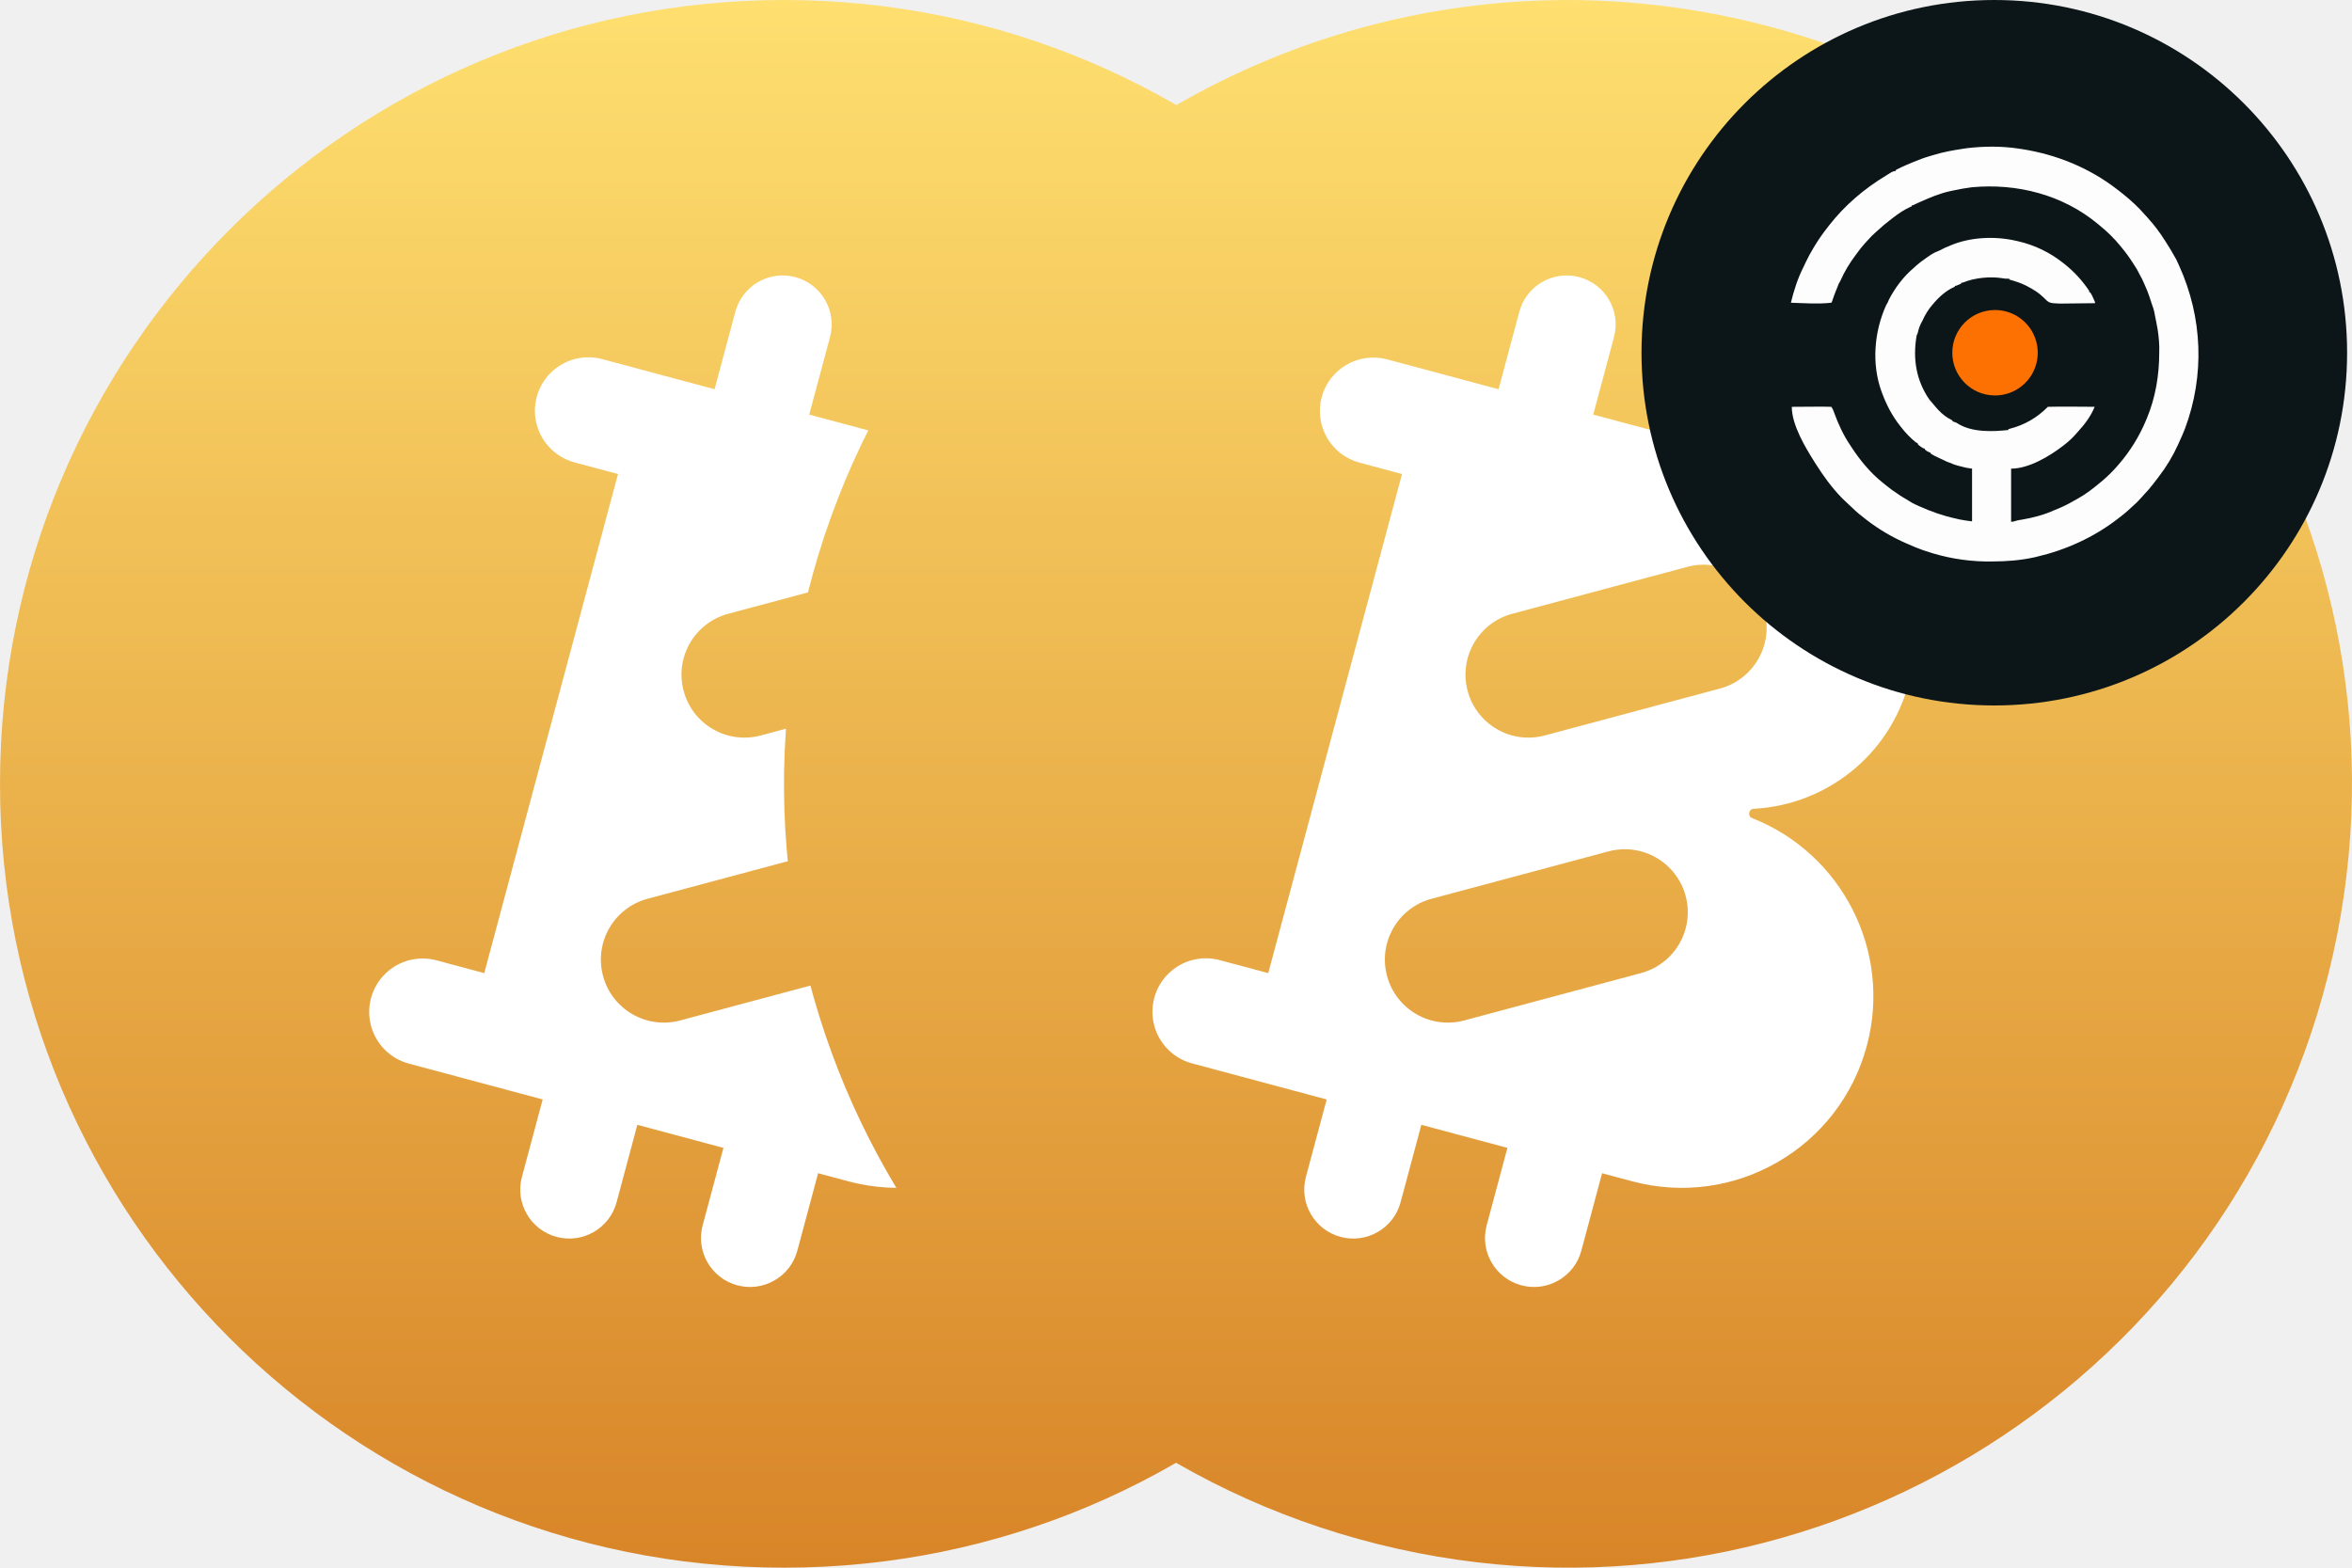
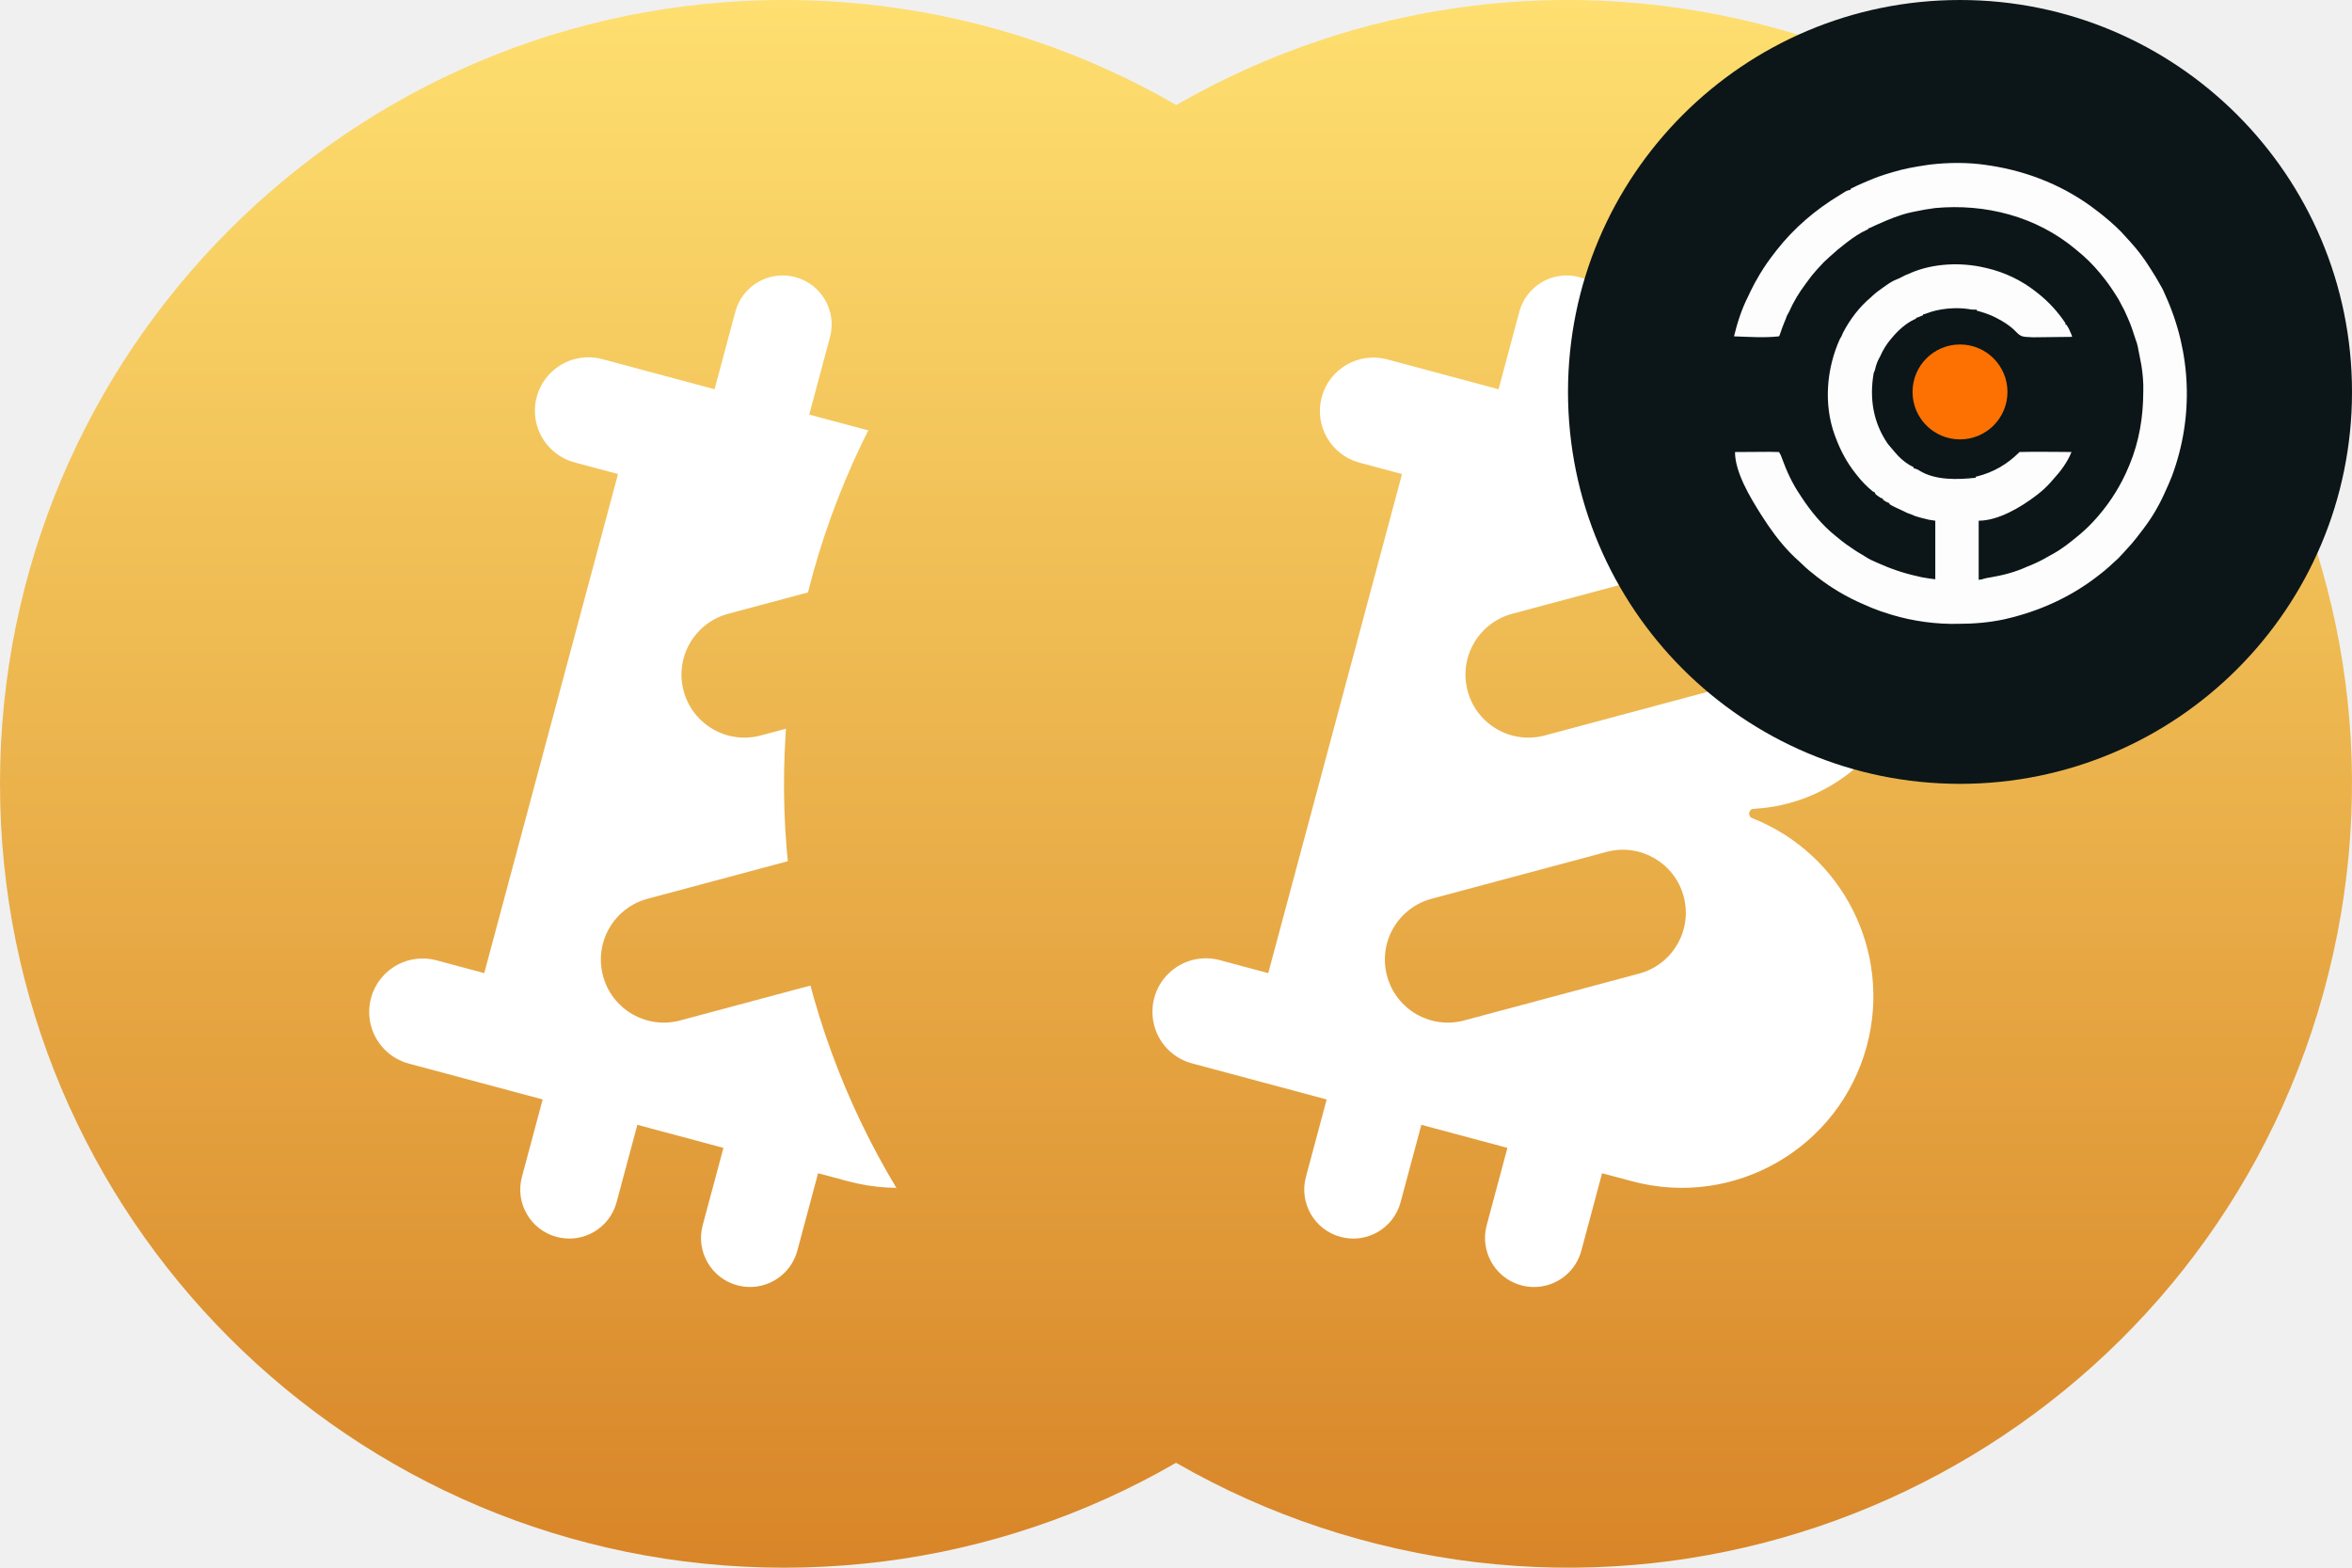
<svg xmlns="http://www.w3.org/2000/svg" viewBox="0 0 192 128">
  <circle cx="64" cy="64" r="64" fill="url(#_solvbtc)" />
  <path fill="#fff" fill-rule="evenodd" d="M74.781 29.41a4 4 0 1 1 7.729 2.07l-1.695 6.324 1.051.282c7.567 2.027 12.057 9.805 10.03 17.372l-.094.35c-1.581 5.9-6.75 9.88-12.53 10.223l-.001.005h-.092l-.007.001-.028.001c-.421.035-.5.64-.08.771v.002c7.282 2.884 11.405 10.834 9.329 18.582-2.236 8.343-10.811 13.294-19.154 11.058l-2.456-.658-1.694 6.323a4 4 0 1 1-7.728-2.071l1.694-6.322-7.027-1.883-1.694 6.322a4 4 0 1 1-7.728-2.07l1.694-6.323-7.029-1.883-3.863-1.036a4.364 4.364 0 1 1 2.26-8.43l3.863 1.034 10.919-40.75-3.51-.94a4.365 4.365 0 1 1 2.26-8.432l3.512.941v.001l5.62 1.506 1.694-6.324a4 4 0 1 1 7.729 2.07l-1.695 6.325 7.027 1.882zM55.807 56.413a5.143 5.143 0 0 1 3.637-6.298l14.39-3.856a5.142 5.142 0 1 1 2.661 9.934l-14.39 3.856a5.14 5.14 0 0 1-6.298-3.636m-6.58 23.269a5.14 5.14 0 0 1 3.636-6.298l14.39-3.856a5.143 5.143 0 1 1 2.662 9.935l-14.39 3.855a5.14 5.14 0 0 1-6.298-3.636" />
  <defs>
    <linearGradient id="_solvbtc" x1="64" x2="64" y1="0" y2="128" gradientUnits="userSpaceOnUse">
      <stop stop-color="#fedf70" />
      <stop offset="1" stop-color="#d88528" />
    </linearGradient>
  </defs>
-   <path fill="url(#_xsolvbtc)" d="M126.084 79.482c-8.549 34.286-43.278 55.152-77.572 46.602-34.28-8.548-55.148-43.276-46.595-77.56C10.462 14.236 45.192-6.632 79.475 1.916c34.292 8.548 55.158 43.279 46.609 77.566" transform="translate(64)" />
-   <path fill="#fff" fill-rule="evenodd" d="M138.781 29.41a4 4 0 1 1 7.729 2.07l-1.695 6.324 1.051.282c7.567 2.027 12.057 9.805 10.03 17.372l-.094.35c-1.581 5.9-6.75 9.88-12.53 10.223l-.001.005h-.092l-.007.001-.028.001c-.421.035-.5.64-.08.771v.002c7.282 2.884 11.405 10.834 9.329 18.582-2.236 8.343-10.811 13.294-19.154 11.058l-2.456-.658-1.694 6.323a4 4 0 0 1-4.9 2.828 4 4 0 0 1-2.828-4.899l1.694-6.322-7.027-1.883-1.694 6.322a4 4 0 1 1-7.728-2.07l1.694-6.323-7.029-1.883-3.863-1.036a4.365 4.365 0 1 1 2.26-8.43l3.863 1.034 10.919-40.75-3.51-.94a4.365 4.365 0 0 1 2.26-8.432l3.512.941 5.62 1.507 1.694-6.324a4 4 0 1 1 7.729 2.07l-1.695 6.325 7.027 1.882zm-18.974 27.003a5.143 5.143 0 0 1 3.637-6.298l14.39-3.856a5.143 5.143 0 0 1 2.661 9.934l-14.39 3.856a5.14 5.14 0 0 1-6.298-3.636m-6.58 23.269a5.14 5.14 0 0 1 3.636-6.298l14.39-3.856a5.143 5.143 0 1 1 2.662 9.935l-14.39 3.855a5.14 5.14 0 0 1-6.298-3.636" />
-   <path fill="#0c1618" d="M162.8 57.6c15.906 0 28.8-12.894 28.8-28.8S178.706 0 162.8 0 134 12.894 134 28.8s12.894 28.8 28.8 28.8" />
-   <path fill="#fcfdfc" d="m164.802 12.137.275.04c2.828.446 5.5 1.539 7.768 3.3l.088.066q.123.095.245.194l.14.11c.623.507 1.237 1.054 1.758 1.667q.13.15.266.293a13 13 0 0 1 1.358 1.789l.121.188c.258.4.503.804.731 1.222l.109.193c.059.11.105.211.151.327l.078.172c1.917 4.22 2.096 8.955.477 13.3q-.223.564-.481 1.113l-.078.173a13.2 13.2 0 0 1-1.59 2.648l-.181.236-.094.122-.192.25a10 10 0 0 1-.714.827 7 7 0 0 0-.253.282q-.345.397-.748.737-.146.13-.288.265c-.241.221-.495.423-.755.621l-.13.101c-1.956 1.506-4.216 2.53-6.616 3.09l-.178.043c-1.121.244-2.259.335-3.404.336l-.571.002a16 16 0 0 1-4.927-.863l-.183-.06q-.625-.217-1.227-.496l-.121-.052a15.3 15.3 0 0 1-3.251-1.915l-.13-.1c-.372-.287-.74-.585-1.073-.92a6 6 0 0 0-.278-.259 9 9 0 0 1-.45-.426l-.149-.15c-.793-.821-1.46-1.748-2.072-2.71l-.08-.126c-.775-1.228-1.884-3.064-1.884-4.55l1.605-.01.903-.005.716.014c.116.155.163.277.226.457.34.944.765 1.867 1.332 2.698l.086.134c.69 1.057 1.552 2.111 2.546 2.897q.126.099.248.201c.324.27.657.51 1.011.739l.174.118c.158.106.322.2.486.296q.242.142.478.295c.148.085.3.151.456.219l.153.07c.973.438 1.952.784 2.998 1.006l.24.06c.349.074.704.115 1.057.163v-4.305l-.482-.074a8 8 0 0 1-.297-.075l-.141-.034-.155-.04-.098-.024a3.6 3.6 0 0 1-.643-.236l-.11-.035a3 3 0 0 1-.385-.175 5 5 0 0 0-.22-.101 9 9 0 0 1-.444-.21l-.155-.078c-.132-.069-.132-.069-.243-.143v-.074l-.095-.025a1.4 1.4 0 0 1-.387-.235v-.074l-.148-.037a4 4 0 0 1-.211-.144l-.11-.079c-.087-.074-.087-.074-.124-.186l-.148-.074a7.4 7.4 0 0 1-1.187-1.224l-.086-.108c-.637-.801-1.119-1.717-1.47-2.676l-.06-.157c-.812-2.26-.591-4.875.393-7.043l.112-.185.111-.26c.502-.97 1.199-1.895 2.039-2.598l.169-.158c.238-.215.496-.4.757-.585l.157-.111c.28-.196.55-.38.874-.496q.185-.073.36-.172a3 3 0 0 1 .5-.223l.147-.069c1.654-.704 3.68-.783 5.412-.376l.134.03a9.2 9.2 0 0 1 3.647 1.752l.15.117a9.5 9.5 0 0 1 2 2.183v.112h.074c.105.156.195.306.259.482l.079.174c.07.16.07.16.07.235q-.916.013-1.83.02l-1.03.012c-.889-.034-.889-.034-1.353-.504-.381-.376-.837-.657-1.31-.902l-.148-.077c-.429-.214-.875-.35-1.335-.48v-.073l-.157.004c-.214-.004-.214-.004-.419-.041-.983-.154-2.223-.04-3.159.338-.083.032-.083.032-.193.032v.075l-.219.093-.122.052c-.104.04-.104.04-.179.04v.074l-.115.047c-.624.282-1.23.836-1.664 1.364l-.068.078a5.1 5.1 0 0 0-.784 1.258l-.13.246a3 3 0 0 0-.247.712c-.031.118-.031.118-.105.267-.329 1.877-.051 3.655 1.037 5.233q.197.248.408.482l.133.155.127.142.076.085c.323.343.719.644 1.147.843v.074l.153.047a.8.8 0 0 1 .276.133c1.165.727 2.823.668 4.13.525v-.074l.097-.023c1.231-.312 2.237-.903 3.128-1.796q.96-.023 1.922-.013l1.068.006.827.007c-.295.741-.794 1.411-1.331 1.995q-.104.115-.204.232a6.6 6.6 0 0 1-.911.854l-.134.105c-1.111.855-2.792 1.862-4.239 1.862v4.342c.235-.025.235-.025.362-.073.165-.053.332-.076.504-.103.921-.157 1.843-.393 2.692-.789l.266-.104a11 11 0 0 0 1.345-.675q.148-.084.3-.165c.656-.364 1.257-.84 1.832-1.32l.131-.107q.69-.581 1.278-1.266l.096-.11a13.4 13.4 0 0 0 2.202-3.564l.073-.173c.709-1.707 1.005-3.5 1.011-5.34l.003-.518a11 11 0 0 0-.235-1.949l-.055-.28-.056-.276-.055-.295a3 3 0 0 0-.167-.559l-.25-.757a9 9 0 0 0-.327-.827 13 13 0 0 1-.149-.334 4 4 0 0 0-.255-.508 4 4 0 0 1-.161-.311 4 4 0 0 0-.284-.483 6 6 0 0 1-.17-.266q-.422-.662-.925-1.264l-.084-.106a11.5 11.5 0 0 0-1.695-1.676l-.144-.121c-2.871-2.387-6.599-3.338-10.28-2.998q-.76.097-1.511.262l-.28.058c-.832.183-1.637.52-2.413.868l-.174.077q-.189.082-.374.175c-.095.046-.095.046-.169.046v.074l-.143.06c-.489.227-.95.538-1.377.869l-.117.088a16 16 0 0 0-1.217 1.024l-.126.115a5.5 5.5 0 0 0-.547.548c-.09.104-.184.202-.279.303a9 9 0 0 0-.68.853l-.103.138c-.477.635-.9 1.332-1.22 2.06a3 3 0 0 1-.158.289q-.058.148-.112.297l-.083.195c-.116.275-.21.559-.308.842-.054.15-.054.15-.09.188-1.086.12-2.21.034-3.299 0 .242-1 .567-2.016 1.037-2.933l.188-.4c.19-.4.4-.78.628-1.158l.074-.126q.489-.806 1.075-1.544l.127-.167c1.282-1.642 2.876-2.993 4.654-4.064l.145-.091.15-.092.135-.085a.85.85 0 0 1 .349-.104v-.074c.301-.154.6-.306.915-.432q.233-.096.465-.196c.47-.197.937-.375 1.427-.514q.156-.044.31-.092c.8-.245 1.615-.387 2.443-.51l.269-.04c1.373-.163 2.847-.172 4.216.04" />
-   <path fill="#fc7102" d="M162.8 32.288a3.488 3.488 0 1 0 0-6.975 3.488 3.488 0 0 0 0 6.975" />
+   <path fill="url(#_xsolvbtc)" d="M126.084 79.482c-8.549 34.286-43.278 55.152-77.572 46.602-34.28-8.548-55.148-43.276-46.595-77.56C10.462 14.236 45.192-6.632 79.475 1.916c34.292 8.548 55.158 43.28 46.609 77.566" transform="translate(64)" />
+   <path fill="#fff" fill-rule="evenodd" d="M138.781 29.41a4.001 4.001 0 0 1 7.73 2.07l-1.696 6.324 1.051.282c7.567 2.027 12.057 9.805 10.03 17.372l-.094.35c-1.58 5.9-6.75 9.88-12.53 10.223v.005h-.093l-.007.001-.028.001c-.42.035-.5.64-.08.771v.002c7.282 2.884 11.405 10.834 9.33 18.582-2.237 8.343-10.812 13.294-19.155 11.058l-2.456-.658-1.694 6.323a3.999 3.999 0 0 1-7.328.964 4 4 0 0 1-.4-3.035l1.694-6.322-7.027-1.883-1.694 6.322a4 4 0 1 1-7.728-2.07l1.694-6.322-7.029-1.883-3.863-1.036a4.365 4.365 0 1 1 2.26-8.43l3.863 1.034 10.92-40.75-3.51-.94a4.365 4.365 0 0 1 2.26-8.432l3.511.941 5.62 1.507 1.694-6.324a4.001 4.001 0 0 1 7.73 2.07l-1.696 6.325 7.027 1.882zm-18.974 27.003a5.144 5.144 0 0 1 3.637-6.298l14.39-3.856a5.143 5.143 0 0 1 2.661 9.934l-14.39 3.856a5.14 5.14 0 0 1-6.298-3.636m-6.58 23.27a5.14 5.14 0 0 1 3.636-6.299l14.39-3.856a5.144 5.144 0 0 1 2.662 9.935l-14.39 3.855a5.14 5.14 0 0 1-6.298-3.636" />
+   <path fill="#0c1618" d="M160 64c17.673 0 32-14.327 32-32S177.673 0 160 0s-32 14.327-32 32 14.327 32 32 32" />
+   <path fill="#fcfdfc" d="m162.225 13.486.306.044c3.142.495 6.111 1.71 8.631 3.667l.098.073q.137.105.272.215l.155.123c.693.563 1.375 1.17 1.954 1.852q.144.167.295.325a14.3 14.3 0 0 1 1.509 1.988l.135.21c.286.444.559.892.812 1.357l.121.214c.066.123.117.235.168.364l.086.19c2.13 4.69 2.329 9.95.53 14.779q-.248.626-.534 1.236l-.087.193a14.6 14.6 0 0 1-1.766 2.942l-.201.262-.105.136-.213.277q-.372.481-.794.92-.144.152-.281.313a7.5 7.5 0 0 1-.831.818q-.162.145-.32.295c-.268.245-.55.47-.839.69l-.144.112c-2.173 1.673-4.685 2.811-7.351 3.433l-.198.048c-1.246.271-2.51.372-3.782.373l-.635.003a17.8 17.8 0 0 1-5.474-.96l-.203-.066a15 15 0 0 1-1.364-.55l-.134-.059a17 17 0 0 1-3.612-2.127l-.145-.112c-.413-.319-.822-.65-1.192-1.022q-.15-.148-.309-.288-.258-.228-.5-.473l-.166-.167c-.88-.912-1.622-1.942-2.302-3.01l-.089-.14c-.86-1.365-2.093-3.405-2.093-5.056l1.783-.011 1.004-.006.795.016c.13.172.181.307.251.507.378 1.05.85 2.075 1.48 2.998l.096.15c.767 1.174 1.724 2.345 2.829 3.218q.14.11.275.223c.36.3.73.567 1.124.821l.193.132c.176.117.358.222.54.328q.27.159.531.328c.165.095.334.168.507.243l.17.078c1.08.487 2.169.871 3.33 1.118l.268.067c.387.082.782.127 1.174.18v-4.782l-.536-.083a9 9 0 0 1-.33-.083l-.156-.038-.172-.044-.11-.027a4 4 0 0 1-.714-.262l-.122-.039a3 3 0 0 1-.428-.194 6 6 0 0 0-.244-.113 10 10 0 0 1-.494-.233l-.172-.087c-.146-.076-.146-.076-.27-.159v-.082l-.105-.028a1.6 1.6 0 0 1-.43-.26V40.7l-.165-.041a5 5 0 0 1-.234-.16l-.122-.088c-.097-.082-.097-.082-.138-.206l-.165-.083a8.2 8.2 0 0 1-1.319-1.36l-.095-.12c-.708-.89-1.243-1.907-1.633-2.973l-.067-.175c-.902-2.51-.657-5.416.437-7.825l.124-.206.123-.288c.558-1.078 1.333-2.106 2.266-2.887l.188-.176c.264-.239.55-.444.84-.65l.175-.123c.311-.218.611-.422.971-.551q.205-.081.4-.191.267-.15.556-.248l.163-.077c1.838-.782 4.09-.87 6.014-.418l.148.034a10.2 10.2 0 0 1 4.053 1.947l.166.13a10.6 10.6 0 0 1 2.223 2.425v.125h.082c.116.173.216.34.288.535l.087.193c.078.178.078.178.078.262q-1.017.015-2.033.022l-1.145.013c-.987-.038-.987-.038-1.503-.56-.423-.418-.93-.73-1.456-1.002l-.164-.086c-.477-.238-.972-.389-1.483-.533v-.081l-.175.004c-.238-.004-.238-.004-.465-.045-1.093-.171-2.47-.045-3.51.375-.093.036-.093.036-.215.036v.083l-.243.104-.136.057c-.115.045-.115.045-.199.045v.082l-.127.052c-.694.314-1.367.93-1.85 1.516l-.075.086c-.357.421-.65.892-.87 1.398l-.145.274a3.3 3.3 0 0 0-.275.79c-.034.132-.034.132-.116.297-.366 2.086-.057 4.061 1.152 5.815q.219.275.453.535l.148.172.141.158.084.095c.36.38.8.715 1.275.936v.083l.17.052a.9.9 0 0 1 .307.148c1.294.807 3.136.742 4.588.583v-.082l.108-.026c1.368-.346 2.486-1.003 3.476-1.995a62 62 0 0 1 2.135-.015l1.187.007.919.008c-.328.823-.882 1.567-1.479 2.216q-.116.128-.227.258a7.3 7.3 0 0 1-1.012.949l-.149.117c-1.234.95-3.102 2.069-4.71 2.069v4.824c.261-.028.261-.028.402-.081.184-.059.37-.085.56-.115 1.024-.174 2.048-.436 2.992-.876l.295-.116a12 12 0 0 0 1.495-.75q.163-.093.333-.183c.729-.405 1.397-.934 2.035-1.467l.146-.119q.766-.645 1.42-1.406l.107-.123a14.9 14.9 0 0 0 2.446-3.96l.081-.192c.788-1.896 1.117-3.889 1.124-5.933l.003-.576a12 12 0 0 0-.261-2.165l-.061-.311-.062-.307-.061-.328a3.4 3.4 0 0 0-.186-.62l-.278-.842a10 10 0 0 0-.363-.919 16 16 0 0 1-.166-.371 4.4 4.4 0 0 0-.283-.564 5 5 0 0 1-.179-.346 4.5 4.5 0 0 0-.315-.537 6 6 0 0 1-.189-.295 14 14 0 0 0-1.028-1.405l-.093-.117a12.8 12.8 0 0 0-1.884-1.863l-.16-.134c-3.19-2.652-7.332-3.709-11.422-3.331q-.845.108-1.679.29l-.311.065c-.924.204-1.819.578-2.681.965l-.193.085q-.21.091-.416.195c-.106.05-.106.05-.188.05v.083l-.159.067c-.543.252-1.055.598-1.53.965l-.13.098q-.704.535-1.352 1.138l-.14.128q-.325.283-.608.608c-.1.116-.204.225-.31.337q-.406.45-.755.948l-.115.153c-.53.706-1 1.48-1.355 2.29q-.079.165-.176.32-.064.165-.124.33l-.092.217c-.13.305-.234.621-.343.936-.06.166-.06.166-.1.208-1.206.134-2.455.038-3.665 0 .269-1.11.63-2.24 1.152-3.258l.209-.445c.211-.444.444-.867.698-1.287l.082-.14q.543-.895 1.194-1.715l.141-.186c1.425-1.824 3.196-3.325 5.172-4.515l.16-.101.167-.103.15-.094a.95.95 0 0 1 .388-.116v-.082c.335-.17.667-.34 1.017-.48q.259-.105.516-.218a14 14 0 0 1 1.586-.57q.174-.05.344-.103c.89-.272 1.795-.43 2.715-.567l.299-.044c1.525-.181 3.163-.191 4.684.044" />
+   <path fill="#fc7102" d="M160 35.876a3.875 3.875 0 1 0 0-7.75 3.875 3.875 0 0 0 0 7.75" />
  <defs transform="translate(64)">
    <linearGradient id="_xsolvbtc" x1="64" x2="64" y1="0" y2="128" gradientUnits="userSpaceOnUse">
      <stop stop-color="#fedf70" />
      <stop offset="1" stop-color="#d88528" />
    </linearGradient>
  </defs>
</svg>
